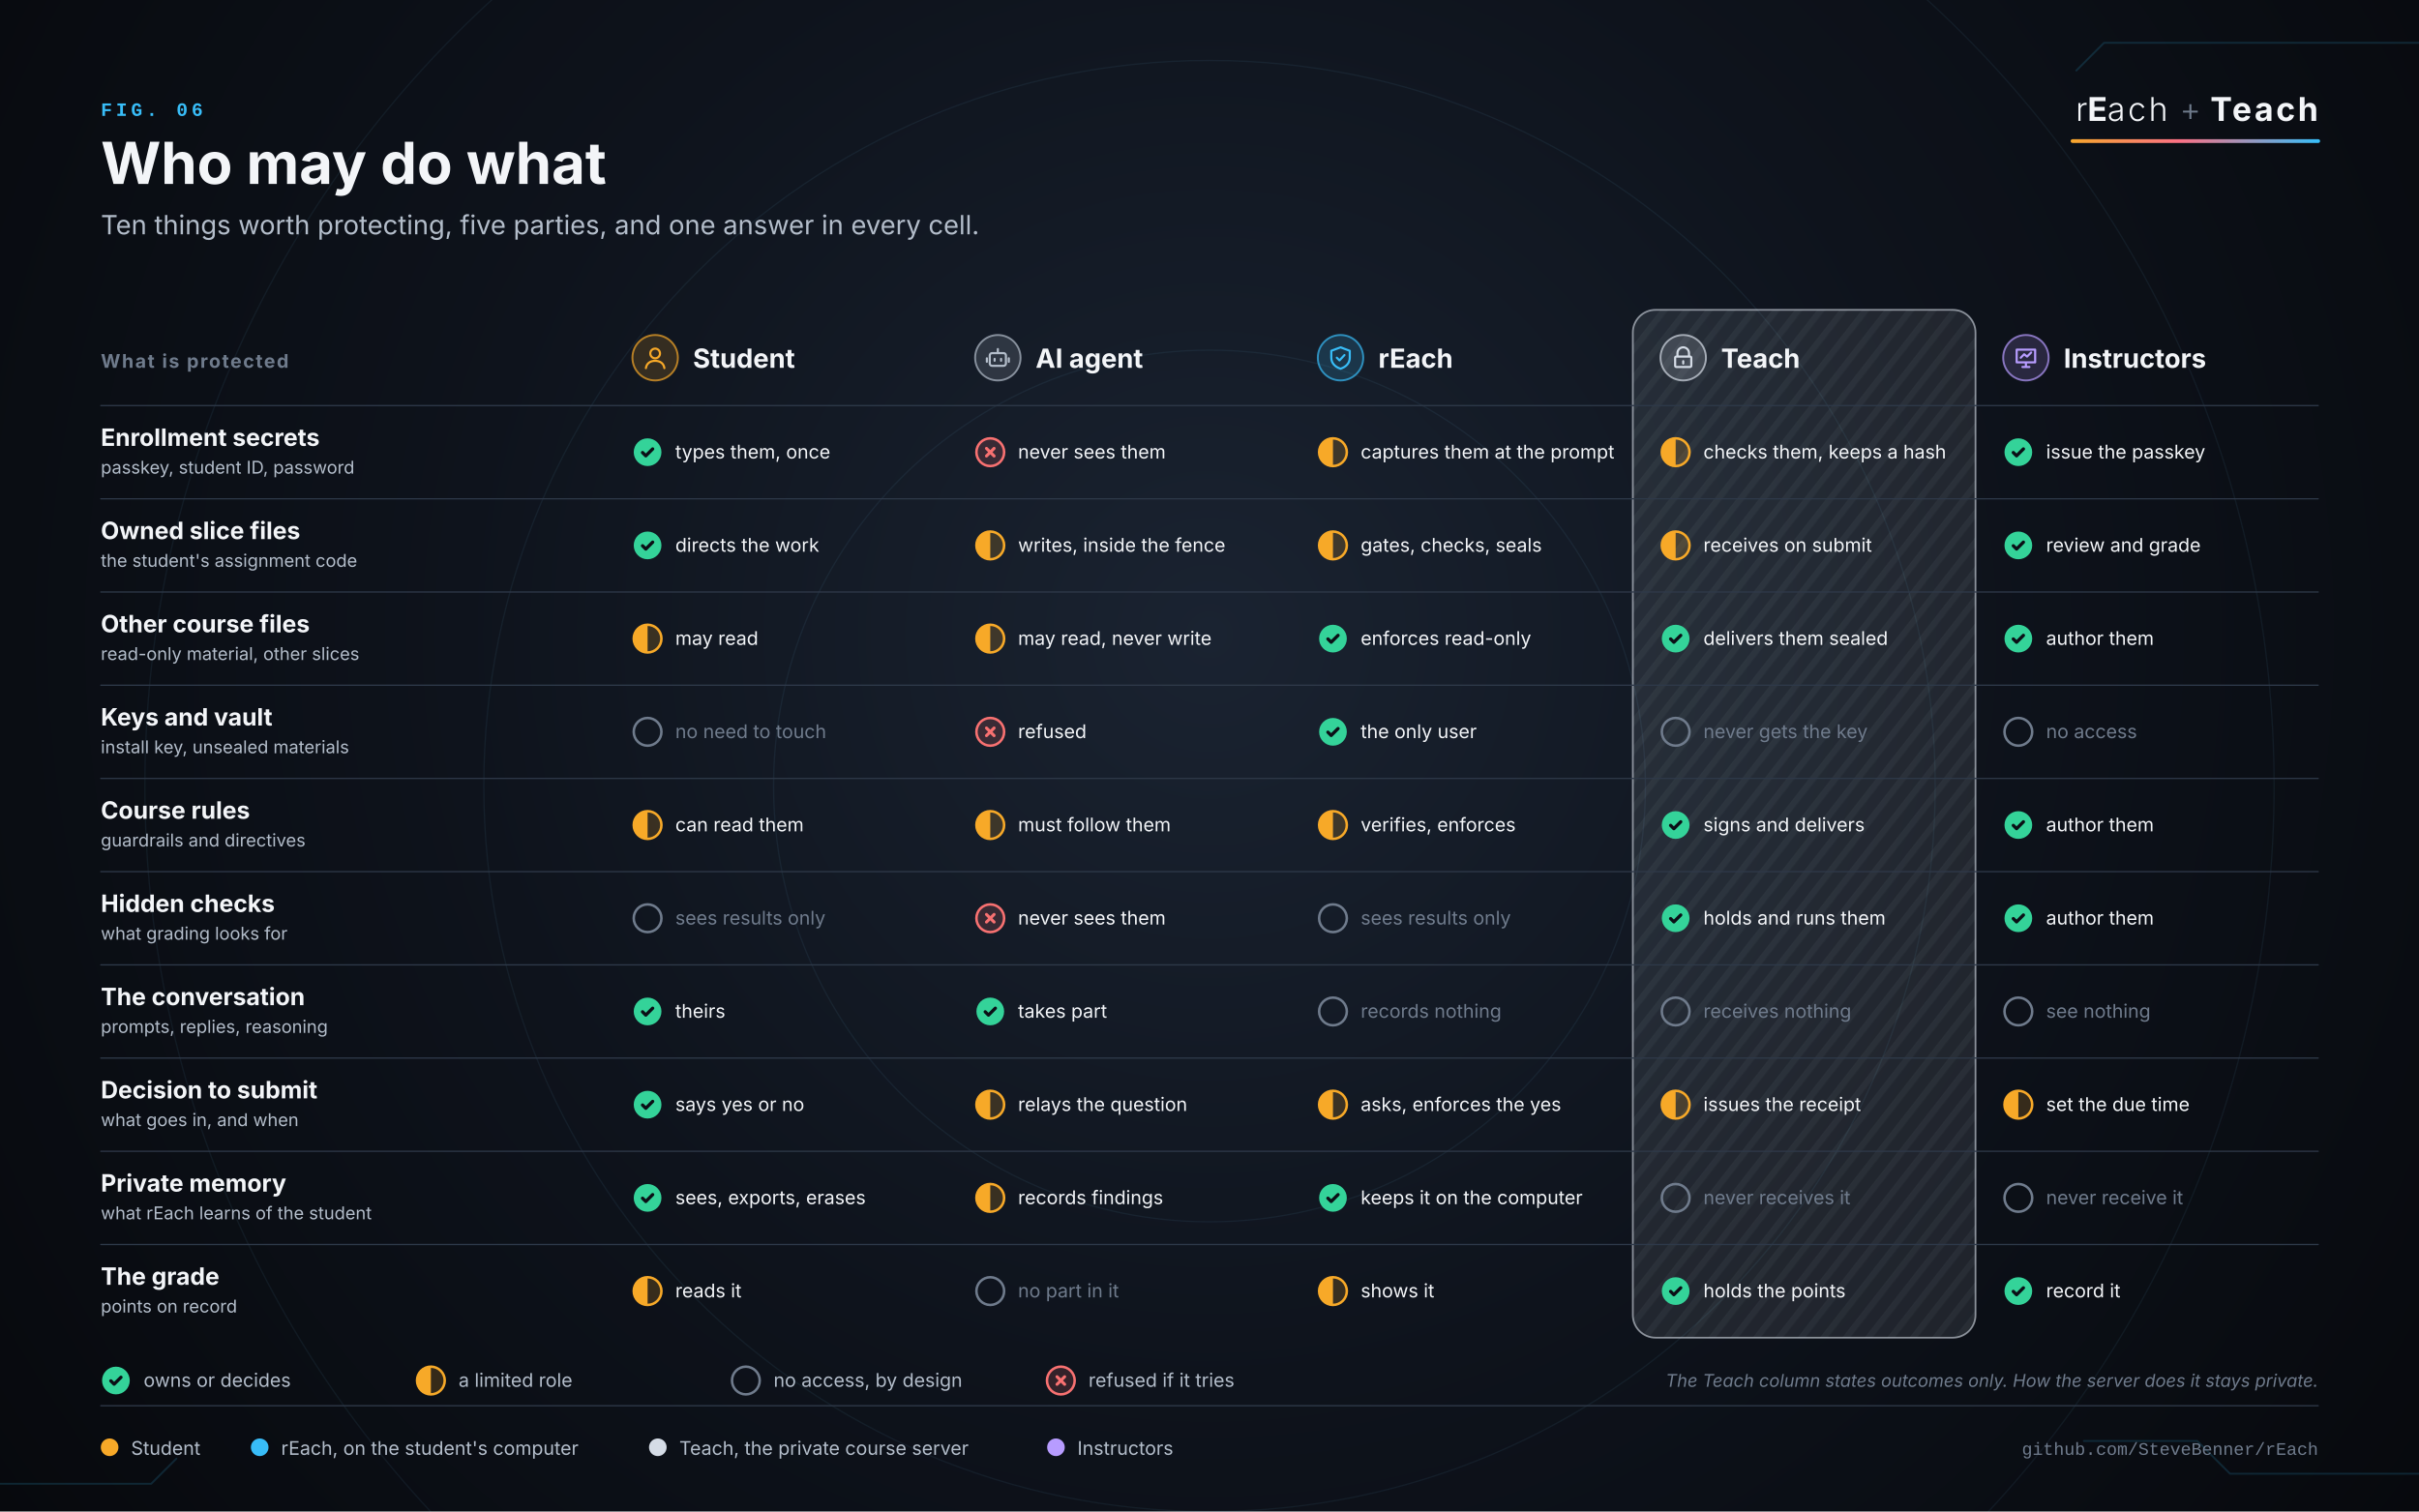
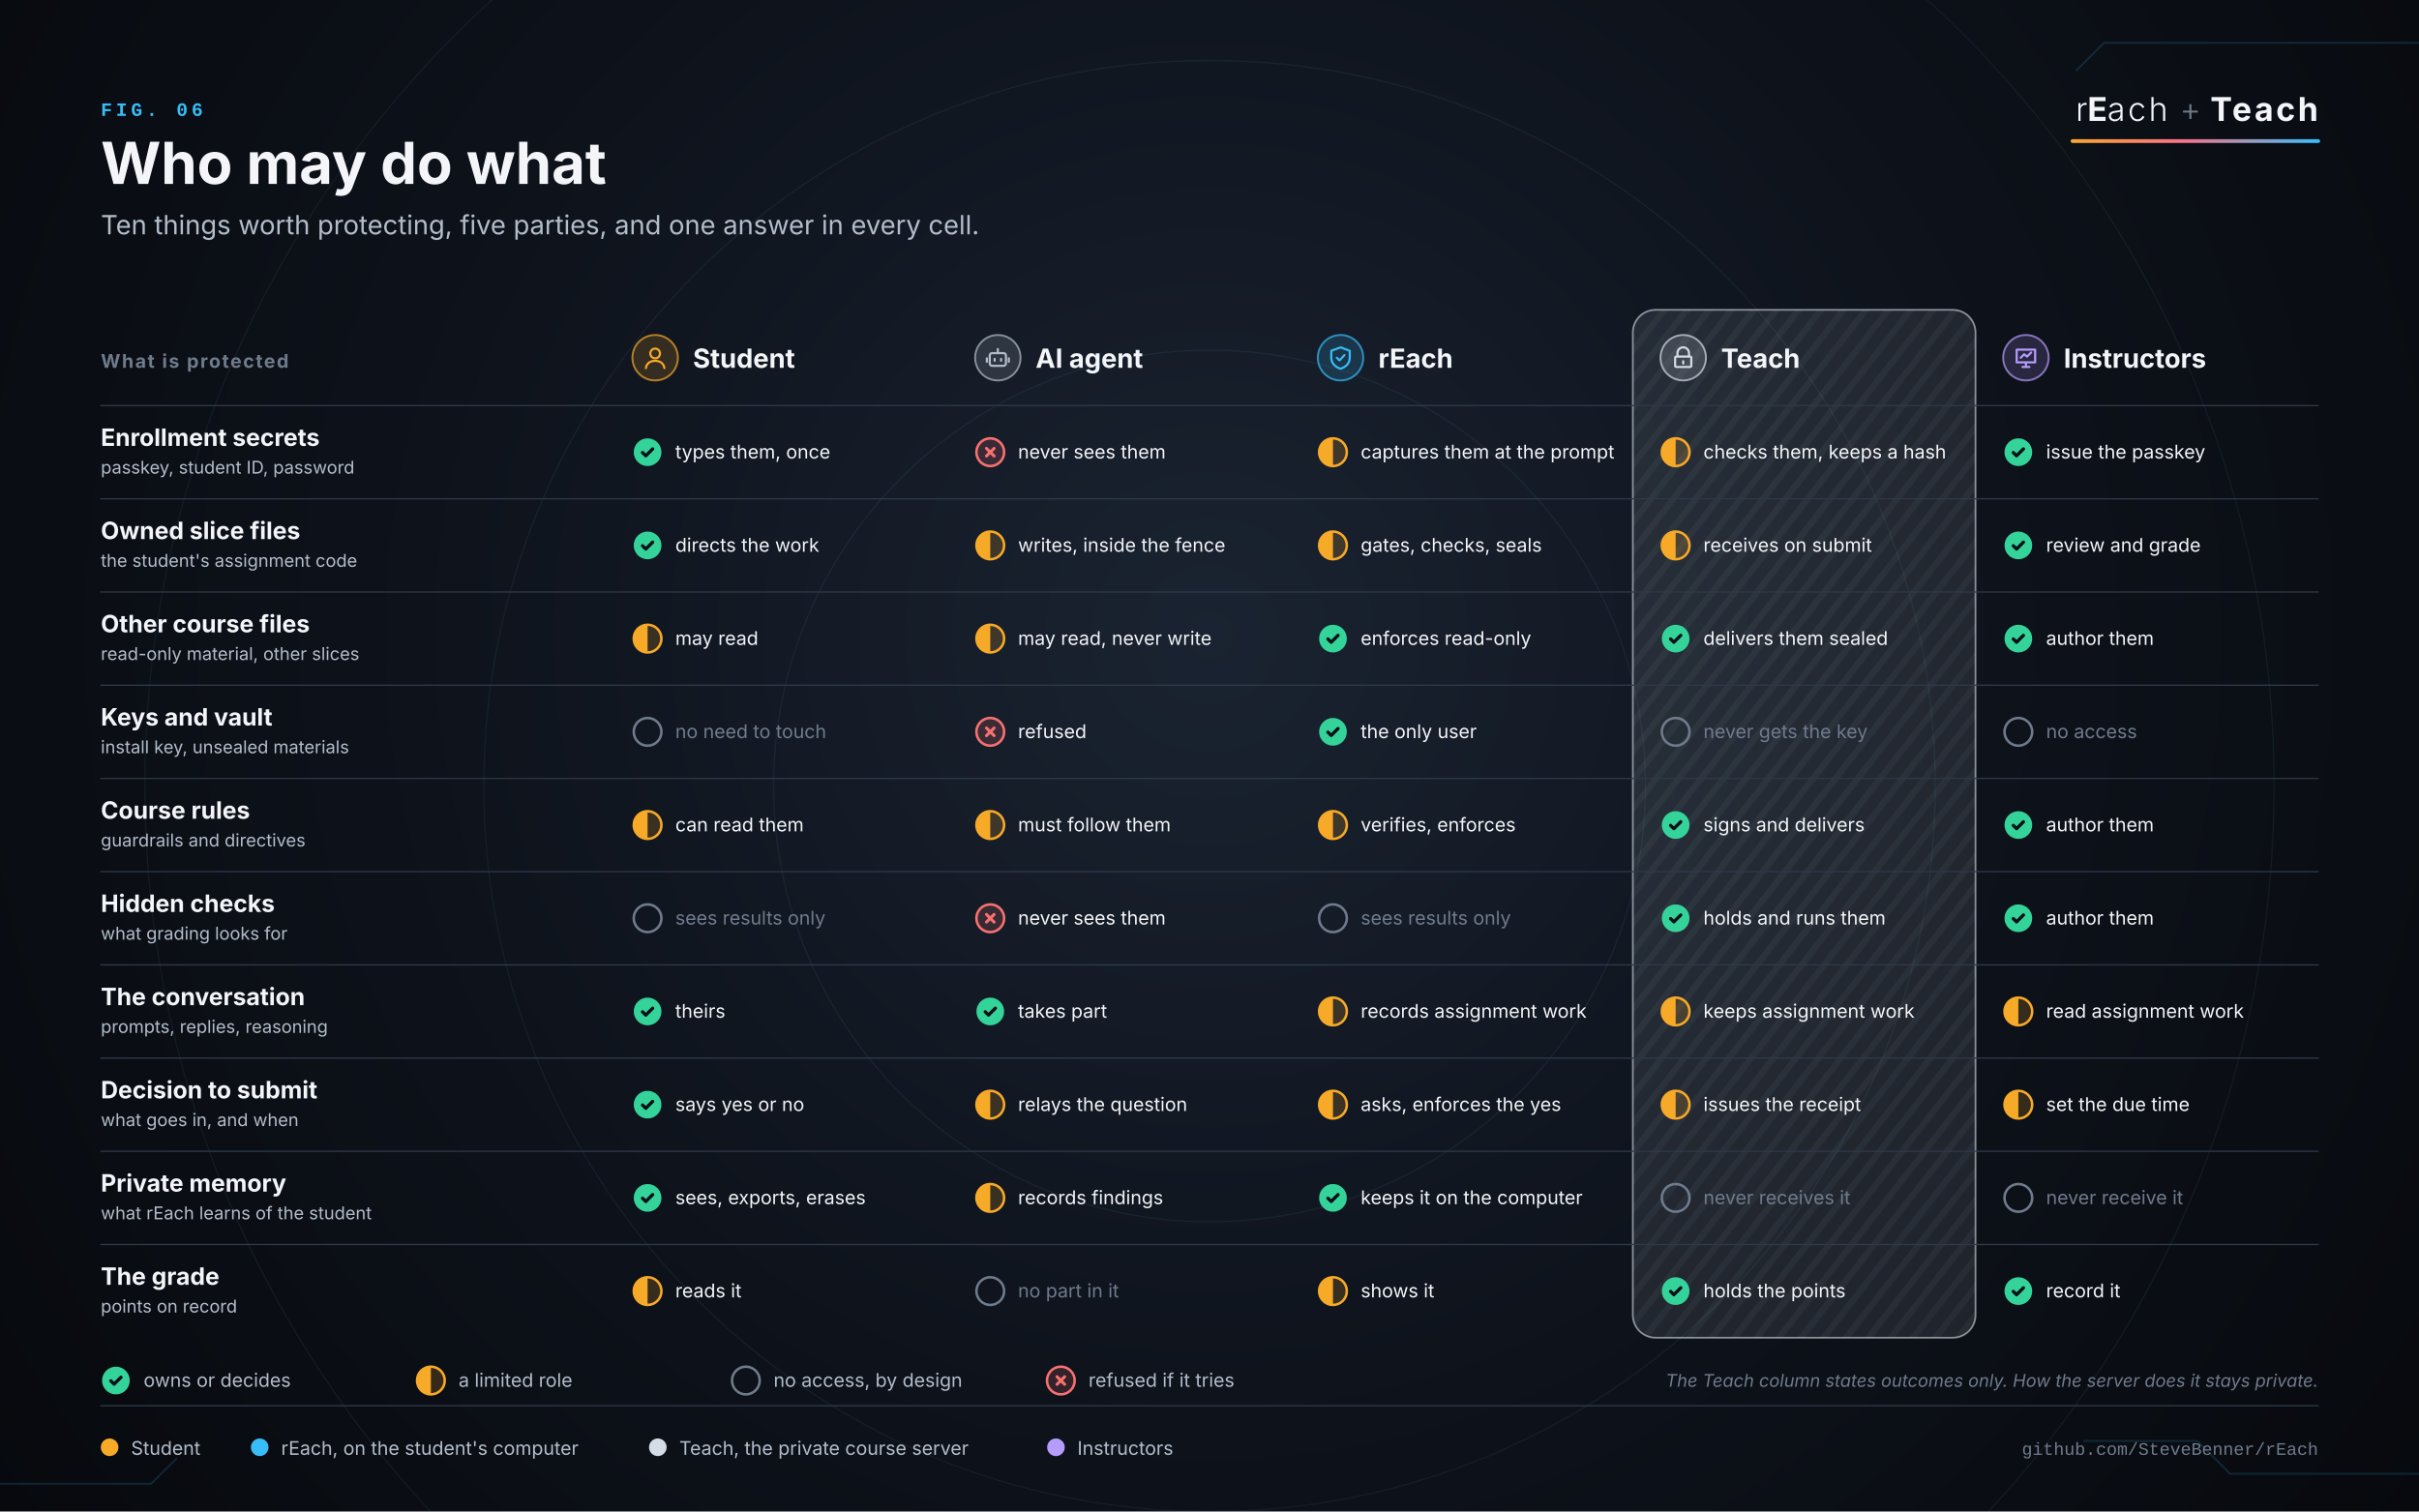
<svg xmlns="http://www.w3.org/2000/svg" viewBox="0 0 1920 1200" width="1920" height="1200" role="img" aria-labelledby="t d">
  <defs>
    <radialGradient id="bg" cx="960" cy="504" r="1190" gradientUnits="userSpaceOnUse">
      <stop offset="0" stop-color="#1a2331" />
      <stop offset=".5" stop-color="#0e131c" />
      <stop offset="1" stop-color="#07090d" />
    </radialGradient>
    <linearGradient id="warmcool" gradientUnits="userSpaceOnUse" x1="1640" y1="0" x2="1840" y2="0">
      <stop offset="0" stop-color="#f7a928" />
      <stop offset=".45" stop-color="#fb7185" />
      <stop offset="1" stop-color="#38bdf8" />
    </linearGradient>
    <filter id="soft" x="-20%" y="-20%" width="140%" height="150%">
      <feGaussianBlur stdDeviation="10" />
    </filter>
    <filter id="frostblur" x="-10%" y="-10%" width="120%" height="120%">
      <feGaussianBlur stdDeviation="16" />
    </filter>
    <pattern id="hatch" width="14" height="14" patternUnits="userSpaceOnUse" patternTransform="rotate(38)">
      <rect width="5" height="14" fill="#d5dce6" fill-opacity="0.05" />
    </pattern>
    <pattern id="dots" width="32" height="32" patternUnits="userSpaceOnUse">
      <circle cx="2" cy="2" r="1.3" fill="#2e3949" fill-opacity="0.07" />
    </pattern>
    <marker id="ar-student" viewBox="0 0 10 10" refX="8.6" refY="5" markerWidth="6.5" markerHeight="6.5" orient="auto-start-reverse">
      <path d="M0 .8L10 5L0 9.2Z" fill="#f7a928" />
    </marker>
    <marker id="ar-reach" viewBox="0 0 10 10" refX="8.6" refY="5" markerWidth="6.5" markerHeight="6.5" orient="auto-start-reverse">
      <path d="M0 .8L10 5L0 9.2Z" fill="#38bdf8" />
    </marker>
    <marker id="ar-teach" viewBox="0 0 10 10" refX="8.6" refY="5" markerWidth="6.5" markerHeight="6.5" orient="auto-start-reverse">
      <path d="M0 .8L10 5L0 9.2Z" fill="#d5dce6" />
    </marker>
    <marker id="ar-instructor" viewBox="0 0 10 10" refX="8.6" refY="5" markerWidth="6.5" markerHeight="6.5" orient="auto-start-reverse">
      <path d="M0 .8L10 5L0 9.2Z" fill="#b79cff" />
    </marker>
    <marker id="ar-ok" viewBox="0 0 10 10" refX="8.6" refY="5" markerWidth="6.5" markerHeight="6.5" orient="auto-start-reverse">
      <path d="M0 .8L10 5L0 9.2Z" fill="#34d399" />
    </marker>
    <marker id="ar-stop" viewBox="0 0 10 10" refX="8.6" refY="5" markerWidth="6.5" markerHeight="6.5" orient="auto-start-reverse">
      <path d="M0 .8L10 5L0 9.2Z" fill="#f87171" />
    </marker>
    <marker id="ar-soft" viewBox="0 0 10 10" refX="8.6" refY="5" markerWidth="6.5" markerHeight="6.5" orient="auto-start-reverse">
      <path d="M0 .8L10 5L0 9.2Z" fill="#b3bdca" />
    </marker>
  </defs>
  <rect x="0" y="0" width="1920" height="1200" rx="0" fill="url(#bg)" />
  <g fill="none" stroke="#7dd3fc" stroke-opacity="0.07" stroke-width="1">
    <circle cx="960" cy="624" r="346" />
    <circle cx="960" cy="624" r="576" />
    <circle cx="960" cy="624" r="845" />
    <circle cx="960" cy="624" r="1152" />
  </g>
  <g fill="none" stroke="#38bdf8" stroke-opacity=".16" stroke-width="1.5" stroke-linecap="round" stroke-linejoin="round">
    <path d="M1920 34H1670l-22 22" />
    <path d="M1920 1170H1770l-26-26h-90" />
    <path d="M0 1178H120l20-20" />
  </g>
  <text x="80" y="92" font-family="ui-monospace,'SF Mono',Menlo,Consolas,'Liberation Mono',monospace" font-size="15" font-weight="700" fill="#38bdf8" text-anchor="start" letter-spacing="3">FIG. 06</text>
  <text x="80" y="146" font-family="Inter,-apple-system,BlinkMacSystemFont,'Segoe UI',Helvetica,Arial,sans-serif" font-size="46" font-weight="650" fill="#f3f5f8" text-anchor="start">Who may do what</text>
  <text x="80" y="186" font-family="Inter,-apple-system,BlinkMacSystemFont,'Segoe UI',Helvetica,Arial,sans-serif" font-size="21" font-weight="400" fill="#b3bdca" text-anchor="start">Ten things worth protecting, five parties, and one answer in every cell.</text>
  <text x="1840" y="96" text-anchor="end" font-family="Inter,-apple-system,BlinkMacSystemFont,'Segoe UI',Helvetica,Arial,sans-serif" font-size="26" font-weight="300" fill="#f3f5f8" letter-spacing="2">r<tspan font-weight="650">E</tspan>ach <tspan fill="#6f7b8c" font-weight="300">+</tspan>
    <tspan font-weight="650">Teach</tspan>
  </text>
  <path d="M1645.0 112H1840" stroke="url(#warmcool)" stroke-width="3" stroke-linecap="round" />
  <rect x="1296" y="246" width="272" height="816" rx="18" fill="#dfe7f1" fill-opacity="0.098" />
  <rect x="1296" y="246" width="272" height="816" rx="18" fill="url(#hatch)" stroke="#d5dce6" stroke-width="1.4" stroke-opacity="0.6" />
  <circle cx="520" cy="284" r="18.04" fill="#f7a928" fill-opacity="0.165" stroke="#f7a928" stroke-width="1.5" stroke-opacity="0.7" />
  <path transform="translate(509.0 273.0) scale(0.9167)" d="M12 12.5a4.2 4.2 0 1 0 0-8.4 4.2 4.2 0 0 0 0 8.4ZM4 21c.6-4.2 3.8-6.3 8-6.3s7.4 2.1 8 6.3" fill="none" stroke="#f7a928" stroke-width="1.85" stroke-linecap="round" stroke-linejoin="round" />
  <text x="550" y="292" font-family="Inter,-apple-system,BlinkMacSystemFont,'Segoe UI',Helvetica,Arial,sans-serif" font-size="21" font-weight="650" fill="#f3f5f8" text-anchor="start">Student</text>
  <circle cx="792" cy="284" r="18.04" fill="#b3bdca" fill-opacity="0.165" stroke="#b3bdca" stroke-width="1.5" stroke-opacity="0.7" />
  <path transform="translate(781.0 273.0) scale(0.9167)" d="M7 8h10a2 2 0 0 1 2 2v7a2 2 0 0 1-2 2H7a2 2 0 0 1-2-2v-7a2 2 0 0 1 2-2ZM12 8V4.5M9.2 13v1.6M14.8 13v1.6M2.5 12.5v3M21.5 12.5v3" fill="none" stroke="#b3bdca" stroke-width="1.85" stroke-linecap="round" stroke-linejoin="round" />
  <text x="822" y="292" font-family="Inter,-apple-system,BlinkMacSystemFont,'Segoe UI',Helvetica,Arial,sans-serif" font-size="21" font-weight="650" fill="#f3f5f8" text-anchor="start">AI agent</text>
  <circle cx="1064" cy="284" r="18.04" fill="#38bdf8" fill-opacity="0.165" stroke="#38bdf8" stroke-width="1.5" stroke-opacity="0.7" />
  <path transform="translate(1053.0 273.0) scale(0.9167)" d="M12 3l8 3v6c0 4.6-3.2 8-8 9.5C7.2 20 4 16.6 4 12V6l8-3ZM8.8 12l2.3 2.3 4.3-4.6" fill="none" stroke="#38bdf8" stroke-width="1.85" stroke-linecap="round" stroke-linejoin="round" />
  <text x="1094" y="292" font-family="Inter,-apple-system,BlinkMacSystemFont,'Segoe UI',Helvetica,Arial,sans-serif" font-size="21" font-weight="650" fill="#f3f5f8" text-anchor="start">rEach</text>
  <circle cx="1336" cy="284" r="18.04" fill="#d5dce6" fill-opacity="0.165" stroke="#d5dce6" stroke-width="1.5" stroke-opacity="0.7" />
  <path transform="translate(1325.0 273.0) scale(0.9167)" d="M7 11V8a5 5 0 0 1 10 0v3M6 11h12a1 1 0 0 1 1 1v7a1 1 0 0 1-1 1H6a1 1 0 0 1-1-1v-7a1 1 0 0 1 1-1ZM12 15v2" fill="none" stroke="#d5dce6" stroke-width="1.85" stroke-linecap="round" stroke-linejoin="round" />
  <text x="1366" y="292" font-family="Inter,-apple-system,BlinkMacSystemFont,'Segoe UI',Helvetica,Arial,sans-serif" font-size="21" font-weight="650" fill="#f3f5f8" text-anchor="start">Teach</text>
  <circle cx="1608" cy="284" r="18.04" fill="#b79cff" fill-opacity="0.165" stroke="#b79cff" stroke-width="1.5" stroke-opacity="0.7" />
  <path transform="translate(1597.0 273.0) scale(0.9167)" d="M4 5h16v11H4zM9 20h6M12 16v4M7.5 12l3-3 2.5 2 3.5-3.5" fill="none" stroke="#b79cff" stroke-width="1.85" stroke-linecap="round" stroke-linejoin="round" />
  <text x="1638" y="292" font-family="Inter,-apple-system,BlinkMacSystemFont,'Segoe UI',Helvetica,Arial,sans-serif" font-size="21" font-weight="650" fill="#f3f5f8" text-anchor="start">Instructors</text>
  <text x="80" y="292" font-family="Inter,-apple-system,BlinkMacSystemFont,'Segoe UI',Helvetica,Arial,sans-serif" font-size="15" font-weight="700" fill="#6f7b8c" text-anchor="start" letter-spacing="1.2">What is protected</text>
  <line x1="80" y1="322" x2="1840" y2="322" stroke="#2e3949" stroke-width="1" stroke-linecap="round" />
  <text x="80" y="354" font-family="Inter,-apple-system,BlinkMacSystemFont,'Segoe UI',Helvetica,Arial,sans-serif" font-size="19" font-weight="650" fill="#f3f5f8" text-anchor="start">Enrollment secrets</text>
  <text x="80" y="376" font-family="Inter,-apple-system,BlinkMacSystemFont,'Segoe UI',Helvetica,Arial,sans-serif" font-size="14" font-weight="400" fill="#b3bdca" text-anchor="start">passkey, student ID, password</text>
  <circle cx="514" cy="359" r="11" fill="#34d399" />
  <path transform="translate(507.13 352.13) scale(0.5729)" d="M5 12.5l4.5 4.5L19 7.5" fill="none" stroke="#0b0f16" stroke-width="4.54" stroke-linecap="round" stroke-linejoin="round" />
  <text x="536" y="364" font-family="Inter,-apple-system,BlinkMacSystemFont,'Segoe UI',Helvetica,Arial,sans-serif" font-size="15" font-weight="400" fill="#f3f5f8" text-anchor="start">types them, once</text>
  <circle cx="786" cy="359" r="11" fill="#f87171" fill-opacity="0.16" stroke="#f87171" stroke-width="2" />
  <path transform="translate(779.95 352.95) scale(0.5042)" d="M6 6l12 12M18 6L6 18" fill="none" stroke="#f87171" stroke-width="4.76" stroke-linecap="round" stroke-linejoin="round" />
  <text x="808" y="364" font-family="Inter,-apple-system,BlinkMacSystemFont,'Segoe UI',Helvetica,Arial,sans-serif" font-size="15" font-weight="400" fill="#f3f5f8" text-anchor="start">never sees them</text>
  <circle cx="1058" cy="359" r="11" fill="#f7a928" fill-opacity="0.18" stroke="#f7a928" stroke-width="2" />
  <path d="M1058 348A11 11 0 0 0 1058 370Z" fill="#f7a928" />
  <text x="1080" y="364" font-family="Inter,-apple-system,BlinkMacSystemFont,'Segoe UI',Helvetica,Arial,sans-serif" font-size="15" font-weight="400" fill="#f3f5f8" text-anchor="start">captures them at the prompt</text>
  <circle cx="1330" cy="359" r="11" fill="#f7a928" fill-opacity="0.18" stroke="#f7a928" stroke-width="2" />
  <path d="M1330 348A11 11 0 0 0 1330 370Z" fill="#f7a928" />
  <text x="1352" y="364" font-family="Inter,-apple-system,BlinkMacSystemFont,'Segoe UI',Helvetica,Arial,sans-serif" font-size="15" font-weight="400" fill="#f3f5f8" text-anchor="start">checks them, keeps a hash</text>
  <circle cx="1602" cy="359" r="11" fill="#34d399" />
  <path transform="translate(1595.13 352.13) scale(0.5729)" d="M5 12.5l4.5 4.5L19 7.5" fill="none" stroke="#0b0f16" stroke-width="4.54" stroke-linecap="round" stroke-linejoin="round" />
  <text x="1624" y="364" font-family="Inter,-apple-system,BlinkMacSystemFont,'Segoe UI',Helvetica,Arial,sans-serif" font-size="15" font-weight="400" fill="#f3f5f8" text-anchor="start">issue the passkey</text>
  <line x1="80" y1="396" x2="1840" y2="396" stroke="#2e3949" stroke-width="1" stroke-linecap="round" />
  <text x="80" y="428" font-family="Inter,-apple-system,BlinkMacSystemFont,'Segoe UI',Helvetica,Arial,sans-serif" font-size="19" font-weight="650" fill="#f3f5f8" text-anchor="start">Owned slice files</text>
  <text x="80" y="450" font-family="Inter,-apple-system,BlinkMacSystemFont,'Segoe UI',Helvetica,Arial,sans-serif" font-size="14" font-weight="400" fill="#b3bdca" text-anchor="start">the student's assignment code</text>
  <circle cx="514" cy="433" r="11" fill="#34d399" />
  <path transform="translate(507.13 426.13) scale(0.5729)" d="M5 12.5l4.5 4.5L19 7.5" fill="none" stroke="#0b0f16" stroke-width="4.54" stroke-linecap="round" stroke-linejoin="round" />
  <text x="536" y="438" font-family="Inter,-apple-system,BlinkMacSystemFont,'Segoe UI',Helvetica,Arial,sans-serif" font-size="15" font-weight="400" fill="#f3f5f8" text-anchor="start">directs the work</text>
  <circle cx="786" cy="433" r="11" fill="#f7a928" fill-opacity="0.18" stroke="#f7a928" stroke-width="2" />
  <path d="M786 422A11 11 0 0 0 786 444Z" fill="#f7a928" />
  <text x="808" y="438" font-family="Inter,-apple-system,BlinkMacSystemFont,'Segoe UI',Helvetica,Arial,sans-serif" font-size="15" font-weight="400" fill="#f3f5f8" text-anchor="start">writes, inside the fence</text>
  <circle cx="1058" cy="433" r="11" fill="#f7a928" fill-opacity="0.18" stroke="#f7a928" stroke-width="2" />
  <path d="M1058 422A11 11 0 0 0 1058 444Z" fill="#f7a928" />
  <text x="1080" y="438" font-family="Inter,-apple-system,BlinkMacSystemFont,'Segoe UI',Helvetica,Arial,sans-serif" font-size="15" font-weight="400" fill="#f3f5f8" text-anchor="start">gates, checks, seals</text>
  <circle cx="1330" cy="433" r="11" fill="#f7a928" fill-opacity="0.18" stroke="#f7a928" stroke-width="2" />
  <path d="M1330 422A11 11 0 0 0 1330 444Z" fill="#f7a928" />
  <text x="1352" y="438" font-family="Inter,-apple-system,BlinkMacSystemFont,'Segoe UI',Helvetica,Arial,sans-serif" font-size="15" font-weight="400" fill="#f3f5f8" text-anchor="start">receives on submit</text>
  <circle cx="1602" cy="433" r="11" fill="#34d399" />
  <path transform="translate(1595.13 426.13) scale(0.5729)" d="M5 12.5l4.5 4.5L19 7.5" fill="none" stroke="#0b0f16" stroke-width="4.54" stroke-linecap="round" stroke-linejoin="round" />
  <text x="1624" y="438" font-family="Inter,-apple-system,BlinkMacSystemFont,'Segoe UI',Helvetica,Arial,sans-serif" font-size="15" font-weight="400" fill="#f3f5f8" text-anchor="start">review and grade</text>
  <line x1="80" y1="470" x2="1840" y2="470" stroke="#2e3949" stroke-width="1" stroke-linecap="round" />
  <text x="80" y="502" font-family="Inter,-apple-system,BlinkMacSystemFont,'Segoe UI',Helvetica,Arial,sans-serif" font-size="19" font-weight="650" fill="#f3f5f8" text-anchor="start">Other course files</text>
  <text x="80" y="524" font-family="Inter,-apple-system,BlinkMacSystemFont,'Segoe UI',Helvetica,Arial,sans-serif" font-size="14" font-weight="400" fill="#b3bdca" text-anchor="start">read-only material, other slices</text>
  <circle cx="514" cy="507" r="11" fill="#f7a928" fill-opacity="0.18" stroke="#f7a928" stroke-width="2" />
  <path d="M514 496A11 11 0 0 0 514 518Z" fill="#f7a928" />
  <text x="536" y="512" font-family="Inter,-apple-system,BlinkMacSystemFont,'Segoe UI',Helvetica,Arial,sans-serif" font-size="15" font-weight="400" fill="#f3f5f8" text-anchor="start">may read</text>
  <circle cx="786" cy="507" r="11" fill="#f7a928" fill-opacity="0.18" stroke="#f7a928" stroke-width="2" />
  <path d="M786 496A11 11 0 0 0 786 518Z" fill="#f7a928" />
  <text x="808" y="512" font-family="Inter,-apple-system,BlinkMacSystemFont,'Segoe UI',Helvetica,Arial,sans-serif" font-size="15" font-weight="400" fill="#f3f5f8" text-anchor="start">may read, never write</text>
  <circle cx="1058" cy="507" r="11" fill="#34d399" />
  <path transform="translate(1051.13 500.13) scale(0.5729)" d="M5 12.5l4.5 4.5L19 7.5" fill="none" stroke="#0b0f16" stroke-width="4.54" stroke-linecap="round" stroke-linejoin="round" />
  <text x="1080" y="512" font-family="Inter,-apple-system,BlinkMacSystemFont,'Segoe UI',Helvetica,Arial,sans-serif" font-size="15" font-weight="400" fill="#f3f5f8" text-anchor="start">enforces read-only</text>
  <circle cx="1330" cy="507" r="11" fill="#34d399" />
  <path transform="translate(1323.13 500.13) scale(0.5729)" d="M5 12.5l4.5 4.5L19 7.5" fill="none" stroke="#0b0f16" stroke-width="4.54" stroke-linecap="round" stroke-linejoin="round" />
  <text x="1352" y="512" font-family="Inter,-apple-system,BlinkMacSystemFont,'Segoe UI',Helvetica,Arial,sans-serif" font-size="15" font-weight="400" fill="#f3f5f8" text-anchor="start">delivers them sealed</text>
  <circle cx="1602" cy="507" r="11" fill="#34d399" />
  <path transform="translate(1595.13 500.13) scale(0.5729)" d="M5 12.5l4.5 4.5L19 7.5" fill="none" stroke="#0b0f16" stroke-width="4.54" stroke-linecap="round" stroke-linejoin="round" />
  <text x="1624" y="512" font-family="Inter,-apple-system,BlinkMacSystemFont,'Segoe UI',Helvetica,Arial,sans-serif" font-size="15" font-weight="400" fill="#f3f5f8" text-anchor="start">author them</text>
  <line x1="80" y1="544" x2="1840" y2="544" stroke="#2e3949" stroke-width="1" stroke-linecap="round" />
  <text x="80" y="576" font-family="Inter,-apple-system,BlinkMacSystemFont,'Segoe UI',Helvetica,Arial,sans-serif" font-size="19" font-weight="650" fill="#f3f5f8" text-anchor="start">Keys and vault</text>
  <text x="80" y="598" font-family="Inter,-apple-system,BlinkMacSystemFont,'Segoe UI',Helvetica,Arial,sans-serif" font-size="14" font-weight="400" fill="#b3bdca" text-anchor="start">install key, unsealed materials</text>
  <circle cx="514" cy="581" r="11" fill="none" stroke="#6f7b8c" stroke-width="2" />
  <text x="536" y="586" font-family="Inter,-apple-system,BlinkMacSystemFont,'Segoe UI',Helvetica,Arial,sans-serif" font-size="15" font-weight="400" fill="#6f7b8c" text-anchor="start">no need to touch</text>
  <circle cx="786" cy="581" r="11" fill="#f87171" fill-opacity="0.16" stroke="#f87171" stroke-width="2" />
  <path transform="translate(779.95 574.95) scale(0.5042)" d="M6 6l12 12M18 6L6 18" fill="none" stroke="#f87171" stroke-width="4.76" stroke-linecap="round" stroke-linejoin="round" />
  <text x="808" y="586" font-family="Inter,-apple-system,BlinkMacSystemFont,'Segoe UI',Helvetica,Arial,sans-serif" font-size="15" font-weight="400" fill="#f3f5f8" text-anchor="start">refused</text>
  <circle cx="1058" cy="581" r="11" fill="#34d399" />
  <path transform="translate(1051.13 574.13) scale(0.5729)" d="M5 12.5l4.5 4.5L19 7.5" fill="none" stroke="#0b0f16" stroke-width="4.54" stroke-linecap="round" stroke-linejoin="round" />
  <text x="1080" y="586" font-family="Inter,-apple-system,BlinkMacSystemFont,'Segoe UI',Helvetica,Arial,sans-serif" font-size="15" font-weight="400" fill="#f3f5f8" text-anchor="start">the only user</text>
  <circle cx="1330" cy="581" r="11" fill="none" stroke="#6f7b8c" stroke-width="2" />
  <text x="1352" y="586" font-family="Inter,-apple-system,BlinkMacSystemFont,'Segoe UI',Helvetica,Arial,sans-serif" font-size="15" font-weight="400" fill="#6f7b8c" text-anchor="start">never gets the key</text>
  <circle cx="1602" cy="581" r="11" fill="none" stroke="#6f7b8c" stroke-width="2" />
  <text x="1624" y="586" font-family="Inter,-apple-system,BlinkMacSystemFont,'Segoe UI',Helvetica,Arial,sans-serif" font-size="15" font-weight="400" fill="#6f7b8c" text-anchor="start">no access</text>
  <line x1="80" y1="618" x2="1840" y2="618" stroke="#2e3949" stroke-width="1" stroke-linecap="round" />
  <text x="80" y="650" font-family="Inter,-apple-system,BlinkMacSystemFont,'Segoe UI',Helvetica,Arial,sans-serif" font-size="19" font-weight="650" fill="#f3f5f8" text-anchor="start">Course rules</text>
  <text x="80" y="672" font-family="Inter,-apple-system,BlinkMacSystemFont,'Segoe UI',Helvetica,Arial,sans-serif" font-size="14" font-weight="400" fill="#b3bdca" text-anchor="start">guardrails and directives</text>
  <circle cx="514" cy="655" r="11" fill="#f7a928" fill-opacity="0.18" stroke="#f7a928" stroke-width="2" />
  <path d="M514 644A11 11 0 0 0 514 666Z" fill="#f7a928" />
  <text x="536" y="660" font-family="Inter,-apple-system,BlinkMacSystemFont,'Segoe UI',Helvetica,Arial,sans-serif" font-size="15" font-weight="400" fill="#f3f5f8" text-anchor="start">can read them</text>
  <circle cx="786" cy="655" r="11" fill="#f7a928" fill-opacity="0.18" stroke="#f7a928" stroke-width="2" />
  <path d="M786 644A11 11 0 0 0 786 666Z" fill="#f7a928" />
  <text x="808" y="660" font-family="Inter,-apple-system,BlinkMacSystemFont,'Segoe UI',Helvetica,Arial,sans-serif" font-size="15" font-weight="400" fill="#f3f5f8" text-anchor="start">must follow them</text>
  <circle cx="1058" cy="655" r="11" fill="#f7a928" fill-opacity="0.18" stroke="#f7a928" stroke-width="2" />
  <path d="M1058 644A11 11 0 0 0 1058 666Z" fill="#f7a928" />
  <text x="1080" y="660" font-family="Inter,-apple-system,BlinkMacSystemFont,'Segoe UI',Helvetica,Arial,sans-serif" font-size="15" font-weight="400" fill="#f3f5f8" text-anchor="start">verifies, enforces</text>
  <circle cx="1330" cy="655" r="11" fill="#34d399" />
  <path transform="translate(1323.13 648.13) scale(0.5729)" d="M5 12.5l4.5 4.5L19 7.5" fill="none" stroke="#0b0f16" stroke-width="4.54" stroke-linecap="round" stroke-linejoin="round" />
  <text x="1352" y="660" font-family="Inter,-apple-system,BlinkMacSystemFont,'Segoe UI',Helvetica,Arial,sans-serif" font-size="15" font-weight="400" fill="#f3f5f8" text-anchor="start">signs and delivers</text>
  <circle cx="1602" cy="655" r="11" fill="#34d399" />
  <path transform="translate(1595.13 648.13) scale(0.5729)" d="M5 12.5l4.5 4.5L19 7.5" fill="none" stroke="#0b0f16" stroke-width="4.54" stroke-linecap="round" stroke-linejoin="round" />
  <text x="1624" y="660" font-family="Inter,-apple-system,BlinkMacSystemFont,'Segoe UI',Helvetica,Arial,sans-serif" font-size="15" font-weight="400" fill="#f3f5f8" text-anchor="start">author them</text>
  <line x1="80" y1="692" x2="1840" y2="692" stroke="#2e3949" stroke-width="1" stroke-linecap="round" />
  <text x="80" y="724" font-family="Inter,-apple-system,BlinkMacSystemFont,'Segoe UI',Helvetica,Arial,sans-serif" font-size="19" font-weight="650" fill="#f3f5f8" text-anchor="start">Hidden checks</text>
  <text x="80" y="746" font-family="Inter,-apple-system,BlinkMacSystemFont,'Segoe UI',Helvetica,Arial,sans-serif" font-size="14" font-weight="400" fill="#b3bdca" text-anchor="start">what grading looks for</text>
  <circle cx="514" cy="729" r="11" fill="none" stroke="#6f7b8c" stroke-width="2" />
  <text x="536" y="734" font-family="Inter,-apple-system,BlinkMacSystemFont,'Segoe UI',Helvetica,Arial,sans-serif" font-size="15" font-weight="400" fill="#6f7b8c" text-anchor="start">sees results only</text>
  <circle cx="786" cy="729" r="11" fill="#f87171" fill-opacity="0.16" stroke="#f87171" stroke-width="2" />
  <path transform="translate(779.95 722.95) scale(0.5042)" d="M6 6l12 12M18 6L6 18" fill="none" stroke="#f87171" stroke-width="4.76" stroke-linecap="round" stroke-linejoin="round" />
  <text x="808" y="734" font-family="Inter,-apple-system,BlinkMacSystemFont,'Segoe UI',Helvetica,Arial,sans-serif" font-size="15" font-weight="400" fill="#f3f5f8" text-anchor="start">never sees them</text>
  <circle cx="1058" cy="729" r="11" fill="none" stroke="#6f7b8c" stroke-width="2" />
  <text x="1080" y="734" font-family="Inter,-apple-system,BlinkMacSystemFont,'Segoe UI',Helvetica,Arial,sans-serif" font-size="15" font-weight="400" fill="#6f7b8c" text-anchor="start">sees results only</text>
  <circle cx="1330" cy="729" r="11" fill="#34d399" />
  <path transform="translate(1323.13 722.13) scale(0.5729)" d="M5 12.5l4.5 4.5L19 7.5" fill="none" stroke="#0b0f16" stroke-width="4.54" stroke-linecap="round" stroke-linejoin="round" />
  <text x="1352" y="734" font-family="Inter,-apple-system,BlinkMacSystemFont,'Segoe UI',Helvetica,Arial,sans-serif" font-size="15" font-weight="400" fill="#f3f5f8" text-anchor="start">holds and runs them</text>
  <circle cx="1602" cy="729" r="11" fill="#34d399" />
  <path transform="translate(1595.13 722.13) scale(0.5729)" d="M5 12.5l4.5 4.5L19 7.5" fill="none" stroke="#0b0f16" stroke-width="4.54" stroke-linecap="round" stroke-linejoin="round" />
  <text x="1624" y="734" font-family="Inter,-apple-system,BlinkMacSystemFont,'Segoe UI',Helvetica,Arial,sans-serif" font-size="15" font-weight="400" fill="#f3f5f8" text-anchor="start">author them</text>
  <line x1="80" y1="766" x2="1840" y2="766" stroke="#2e3949" stroke-width="1" stroke-linecap="round" />
  <text x="80" y="798" font-family="Inter,-apple-system,BlinkMacSystemFont,'Segoe UI',Helvetica,Arial,sans-serif" font-size="19" font-weight="650" fill="#f3f5f8" text-anchor="start">The conversation</text>
  <text x="80" y="820" font-family="Inter,-apple-system,BlinkMacSystemFont,'Segoe UI',Helvetica,Arial,sans-serif" font-size="14" font-weight="400" fill="#b3bdca" text-anchor="start">prompts, replies, reasoning</text>
  <circle cx="514" cy="803" r="11" fill="#34d399" />
  <path transform="translate(507.13 796.13) scale(0.5729)" d="M5 12.5l4.5 4.5L19 7.5" fill="none" stroke="#0b0f16" stroke-width="4.54" stroke-linecap="round" stroke-linejoin="round" />
  <text x="536" y="808" font-family="Inter,-apple-system,BlinkMacSystemFont,'Segoe UI',Helvetica,Arial,sans-serif" font-size="15" font-weight="400" fill="#f3f5f8" text-anchor="start">theirs</text>
  <circle cx="786" cy="803" r="11" fill="#34d399" />
  <path transform="translate(779.13 796.13) scale(0.5729)" d="M5 12.5l4.5 4.5L19 7.5" fill="none" stroke="#0b0f16" stroke-width="4.54" stroke-linecap="round" stroke-linejoin="round" />
  <text x="808" y="808" font-family="Inter,-apple-system,BlinkMacSystemFont,'Segoe UI',Helvetica,Arial,sans-serif" font-size="15" font-weight="400" fill="#f3f5f8" text-anchor="start">takes part</text>
-   <circle cx="1058" cy="803" r="11" fill="none" stroke="#6f7b8c" stroke-width="2" />
-   <text x="1080" y="808" font-family="Inter,-apple-system,BlinkMacSystemFont,'Segoe UI',Helvetica,Arial,sans-serif" font-size="15" font-weight="400" fill="#6f7b8c" text-anchor="start">records nothing</text>
-   <circle cx="1330" cy="803" r="11" fill="none" stroke="#6f7b8c" stroke-width="2" />
-   <text x="1352" y="808" font-family="Inter,-apple-system,BlinkMacSystemFont,'Segoe UI',Helvetica,Arial,sans-serif" font-size="15" font-weight="400" fill="#6f7b8c" text-anchor="start">receives nothing</text>
-   <circle cx="1602" cy="803" r="11" fill="none" stroke="#6f7b8c" stroke-width="2" />
-   <text x="1624" y="808" font-family="Inter,-apple-system,BlinkMacSystemFont,'Segoe UI',Helvetica,Arial,sans-serif" font-size="15" font-weight="400" fill="#6f7b8c" text-anchor="start">see nothing</text>
+   <circle cx="1058" cy="803" r="11" fill="#f7a928" fill-opacity="0.18" stroke="#f7a928" stroke-width="2" />
+   <path d="M1058 792A11 11 0 0 0 1058 814Z" fill="#f7a928" />
+   <text x="1080" y="808" font-family="Inter,-apple-system,BlinkMacSystemFont,'Segoe UI',Helvetica,Arial,sans-serif" font-size="15" font-weight="400" fill="#f3f5f8" text-anchor="start">records assignment work</text>
+   <circle cx="1330" cy="803" r="11" fill="#f7a928" fill-opacity="0.18" stroke="#f7a928" stroke-width="2" />
+   <path d="M1330 792A11 11 0 0 0 1330 814Z" fill="#f7a928" />
+   <text x="1352" y="808" font-family="Inter,-apple-system,BlinkMacSystemFont,'Segoe UI',Helvetica,Arial,sans-serif" font-size="15" font-weight="400" fill="#f3f5f8" text-anchor="start">keeps assignment work</text>
+   <circle cx="1602" cy="803" r="11" fill="#f7a928" fill-opacity="0.18" stroke="#f7a928" stroke-width="2" />
+   <path d="M1602 792A11 11 0 0 0 1602 814Z" fill="#f7a928" />
+   <text x="1624" y="808" font-family="Inter,-apple-system,BlinkMacSystemFont,'Segoe UI',Helvetica,Arial,sans-serif" font-size="15" font-weight="400" fill="#f3f5f8" text-anchor="start">read assignment work</text>
  <line x1="80" y1="840" x2="1840" y2="840" stroke="#2e3949" stroke-width="1" stroke-linecap="round" />
  <text x="80" y="872" font-family="Inter,-apple-system,BlinkMacSystemFont,'Segoe UI',Helvetica,Arial,sans-serif" font-size="19" font-weight="650" fill="#f3f5f8" text-anchor="start">Decision to submit</text>
  <text x="80" y="894" font-family="Inter,-apple-system,BlinkMacSystemFont,'Segoe UI',Helvetica,Arial,sans-serif" font-size="14" font-weight="400" fill="#b3bdca" text-anchor="start">what goes in, and when</text>
  <circle cx="514" cy="877" r="11" fill="#34d399" />
  <path transform="translate(507.13 870.13) scale(0.5729)" d="M5 12.5l4.5 4.5L19 7.5" fill="none" stroke="#0b0f16" stroke-width="4.54" stroke-linecap="round" stroke-linejoin="round" />
  <text x="536" y="882" font-family="Inter,-apple-system,BlinkMacSystemFont,'Segoe UI',Helvetica,Arial,sans-serif" font-size="15" font-weight="400" fill="#f3f5f8" text-anchor="start">says yes or no</text>
  <circle cx="786" cy="877" r="11" fill="#f7a928" fill-opacity="0.18" stroke="#f7a928" stroke-width="2" />
  <path d="M786 866A11 11 0 0 0 786 888Z" fill="#f7a928" />
  <text x="808" y="882" font-family="Inter,-apple-system,BlinkMacSystemFont,'Segoe UI',Helvetica,Arial,sans-serif" font-size="15" font-weight="400" fill="#f3f5f8" text-anchor="start">relays the question</text>
  <circle cx="1058" cy="877" r="11" fill="#f7a928" fill-opacity="0.18" stroke="#f7a928" stroke-width="2" />
  <path d="M1058 866A11 11 0 0 0 1058 888Z" fill="#f7a928" />
  <text x="1080" y="882" font-family="Inter,-apple-system,BlinkMacSystemFont,'Segoe UI',Helvetica,Arial,sans-serif" font-size="15" font-weight="400" fill="#f3f5f8" text-anchor="start">asks, enforces the yes</text>
  <circle cx="1330" cy="877" r="11" fill="#f7a928" fill-opacity="0.18" stroke="#f7a928" stroke-width="2" />
  <path d="M1330 866A11 11 0 0 0 1330 888Z" fill="#f7a928" />
  <text x="1352" y="882" font-family="Inter,-apple-system,BlinkMacSystemFont,'Segoe UI',Helvetica,Arial,sans-serif" font-size="15" font-weight="400" fill="#f3f5f8" text-anchor="start">issues the receipt</text>
  <circle cx="1602" cy="877" r="11" fill="#f7a928" fill-opacity="0.18" stroke="#f7a928" stroke-width="2" />
  <path d="M1602 866A11 11 0 0 0 1602 888Z" fill="#f7a928" />
  <text x="1624" y="882" font-family="Inter,-apple-system,BlinkMacSystemFont,'Segoe UI',Helvetica,Arial,sans-serif" font-size="15" font-weight="400" fill="#f3f5f8" text-anchor="start">set the due time</text>
  <line x1="80" y1="914" x2="1840" y2="914" stroke="#2e3949" stroke-width="1" stroke-linecap="round" />
  <text x="80" y="946" font-family="Inter,-apple-system,BlinkMacSystemFont,'Segoe UI',Helvetica,Arial,sans-serif" font-size="19" font-weight="650" fill="#f3f5f8" text-anchor="start">Private memory</text>
  <text x="80" y="968" font-family="Inter,-apple-system,BlinkMacSystemFont,'Segoe UI',Helvetica,Arial,sans-serif" font-size="14" font-weight="400" fill="#b3bdca" text-anchor="start">what rEach learns of the student</text>
  <circle cx="514" cy="951" r="11" fill="#34d399" />
  <path transform="translate(507.13 944.13) scale(0.5729)" d="M5 12.5l4.5 4.5L19 7.5" fill="none" stroke="#0b0f16" stroke-width="4.54" stroke-linecap="round" stroke-linejoin="round" />
  <text x="536" y="956" font-family="Inter,-apple-system,BlinkMacSystemFont,'Segoe UI',Helvetica,Arial,sans-serif" font-size="15" font-weight="400" fill="#f3f5f8" text-anchor="start">sees, exports, erases</text>
  <circle cx="786" cy="951" r="11" fill="#f7a928" fill-opacity="0.18" stroke="#f7a928" stroke-width="2" />
  <path d="M786 940A11 11 0 0 0 786 962Z" fill="#f7a928" />
  <text x="808" y="956" font-family="Inter,-apple-system,BlinkMacSystemFont,'Segoe UI',Helvetica,Arial,sans-serif" font-size="15" font-weight="400" fill="#f3f5f8" text-anchor="start">records findings</text>
  <circle cx="1058" cy="951" r="11" fill="#34d399" />
  <path transform="translate(1051.13 944.13) scale(0.5729)" d="M5 12.5l4.5 4.5L19 7.5" fill="none" stroke="#0b0f16" stroke-width="4.54" stroke-linecap="round" stroke-linejoin="round" />
  <text x="1080" y="956" font-family="Inter,-apple-system,BlinkMacSystemFont,'Segoe UI',Helvetica,Arial,sans-serif" font-size="15" font-weight="400" fill="#f3f5f8" text-anchor="start">keeps it on the computer</text>
  <circle cx="1330" cy="951" r="11" fill="none" stroke="#6f7b8c" stroke-width="2" />
  <text x="1352" y="956" font-family="Inter,-apple-system,BlinkMacSystemFont,'Segoe UI',Helvetica,Arial,sans-serif" font-size="15" font-weight="400" fill="#6f7b8c" text-anchor="start">never receives it</text>
  <circle cx="1602" cy="951" r="11" fill="none" stroke="#6f7b8c" stroke-width="2" />
  <text x="1624" y="956" font-family="Inter,-apple-system,BlinkMacSystemFont,'Segoe UI',Helvetica,Arial,sans-serif" font-size="15" font-weight="400" fill="#6f7b8c" text-anchor="start">never receive it</text>
  <line x1="80" y1="988" x2="1840" y2="988" stroke="#2e3949" stroke-width="1" stroke-linecap="round" />
  <text x="80" y="1020" font-family="Inter,-apple-system,BlinkMacSystemFont,'Segoe UI',Helvetica,Arial,sans-serif" font-size="19" font-weight="650" fill="#f3f5f8" text-anchor="start">The grade</text>
  <text x="80" y="1042" font-family="Inter,-apple-system,BlinkMacSystemFont,'Segoe UI',Helvetica,Arial,sans-serif" font-size="14" font-weight="400" fill="#b3bdca" text-anchor="start">points on record</text>
  <circle cx="514" cy="1025" r="11" fill="#f7a928" fill-opacity="0.18" stroke="#f7a928" stroke-width="2" />
  <path d="M514 1014A11 11 0 0 0 514 1036Z" fill="#f7a928" />
  <text x="536" y="1030" font-family="Inter,-apple-system,BlinkMacSystemFont,'Segoe UI',Helvetica,Arial,sans-serif" font-size="15" font-weight="400" fill="#f3f5f8" text-anchor="start">reads it</text>
  <circle cx="786" cy="1025" r="11" fill="none" stroke="#6f7b8c" stroke-width="2" />
  <text x="808" y="1030" font-family="Inter,-apple-system,BlinkMacSystemFont,'Segoe UI',Helvetica,Arial,sans-serif" font-size="15" font-weight="400" fill="#6f7b8c" text-anchor="start">no part in it</text>
  <circle cx="1058" cy="1025" r="11" fill="#f7a928" fill-opacity="0.18" stroke="#f7a928" stroke-width="2" />
  <path d="M1058 1014A11 11 0 0 0 1058 1036Z" fill="#f7a928" />
  <text x="1080" y="1030" font-family="Inter,-apple-system,BlinkMacSystemFont,'Segoe UI',Helvetica,Arial,sans-serif" font-size="15" font-weight="400" fill="#f3f5f8" text-anchor="start">shows it</text>
  <circle cx="1330" cy="1025" r="11" fill="#34d399" />
  <path transform="translate(1323.13 1018.13) scale(0.5729)" d="M5 12.5l4.5 4.5L19 7.5" fill="none" stroke="#0b0f16" stroke-width="4.54" stroke-linecap="round" stroke-linejoin="round" />
  <text x="1352" y="1030" font-family="Inter,-apple-system,BlinkMacSystemFont,'Segoe UI',Helvetica,Arial,sans-serif" font-size="15" font-weight="400" fill="#f3f5f8" text-anchor="start">holds the points</text>
  <circle cx="1602" cy="1025" r="11" fill="#34d399" />
  <path transform="translate(1595.13 1018.13) scale(0.5729)" d="M5 12.5l4.5 4.5L19 7.5" fill="none" stroke="#0b0f16" stroke-width="4.54" stroke-linecap="round" stroke-linejoin="round" />
  <text x="1624" y="1030" font-family="Inter,-apple-system,BlinkMacSystemFont,'Segoe UI',Helvetica,Arial,sans-serif" font-size="15" font-weight="400" fill="#f3f5f8" text-anchor="start">record it</text>
  <circle cx="92" cy="1096" r="11" fill="#34d399" />
  <path transform="translate(85.13 1089.13) scale(0.5729)" d="M5 12.5l4.5 4.5L19 7.5" fill="none" stroke="#0b0f16" stroke-width="4.54" stroke-linecap="round" stroke-linejoin="round" />
  <text x="114" y="1101" font-family="Inter,-apple-system,BlinkMacSystemFont,'Segoe UI',Helvetica,Arial,sans-serif" font-size="15" font-weight="400" fill="#b3bdca" text-anchor="start">owns or decides</text>
  <circle cx="342" cy="1096" r="11" fill="#f7a928" fill-opacity="0.18" stroke="#f7a928" stroke-width="2" />
  <path d="M342 1085A11 11 0 0 0 342 1107Z" fill="#f7a928" />
  <text x="364" y="1101" font-family="Inter,-apple-system,BlinkMacSystemFont,'Segoe UI',Helvetica,Arial,sans-serif" font-size="15" font-weight="400" fill="#b3bdca" text-anchor="start">a limited role</text>
  <circle cx="592" cy="1096" r="11" fill="none" stroke="#6f7b8c" stroke-width="2" />
  <text x="614" y="1101" font-family="Inter,-apple-system,BlinkMacSystemFont,'Segoe UI',Helvetica,Arial,sans-serif" font-size="15" font-weight="400" fill="#b3bdca" text-anchor="start">no access, by design</text>
  <circle cx="842" cy="1096" r="11" fill="#f87171" fill-opacity="0.16" stroke="#f87171" stroke-width="2" />
  <path transform="translate(835.95 1089.95) scale(0.5042)" d="M6 6l12 12M18 6L6 18" fill="none" stroke="#f87171" stroke-width="4.76" stroke-linecap="round" stroke-linejoin="round" />
  <text x="864" y="1101" font-family="Inter,-apple-system,BlinkMacSystemFont,'Segoe UI',Helvetica,Arial,sans-serif" font-size="15" font-weight="400" fill="#b3bdca" text-anchor="start">refused if it tries</text>
  <text x="1840" y="1101" font-family="Inter,-apple-system,BlinkMacSystemFont,'Segoe UI',Helvetica,Arial,sans-serif" font-size="14" font-weight="400" fill="#6f7b8c" text-anchor="end" font-style="italic">The Teach column states outcomes only. How the server does it stays private.</text>
  <line x1="80" y1="1116" x2="1840" y2="1116" stroke="#2e3949" stroke-width="1" stroke-linecap="round" />
  <circle cx="87" cy="1149" r="7" fill="#f7a928" />
  <text x="104" y="1155" font-family="Inter,-apple-system,BlinkMacSystemFont,'Segoe UI',Helvetica,Arial,sans-serif" font-size="15" font-weight="400" fill="#b3bdca" text-anchor="start">Student</text>
  <circle cx="206.125" cy="1149" r="7" fill="#38bdf8" />
  <text x="223.125" y="1155" font-family="Inter,-apple-system,BlinkMacSystemFont,'Segoe UI',Helvetica,Arial,sans-serif" font-size="15" font-weight="400" fill="#b3bdca" text-anchor="start">rEach, on the student's computer</text>
  <circle cx="522.125" cy="1149" r="7" fill="#d5dce6" />
  <text x="539.125" y="1155" font-family="Inter,-apple-system,BlinkMacSystemFont,'Segoe UI',Helvetica,Arial,sans-serif" font-size="15" font-weight="400" fill="#b3bdca" text-anchor="start">Teach, the private course server</text>
  <circle cx="838.125" cy="1149" r="7" fill="#b79cff" />
  <text x="855.125" y="1155" font-family="Inter,-apple-system,BlinkMacSystemFont,'Segoe UI',Helvetica,Arial,sans-serif" font-size="15" font-weight="400" fill="#b3bdca" text-anchor="start">Instructors</text>
  <text x="1840" y="1155" font-family="ui-monospace,'SF Mono',Menlo,Consolas,'Liberation Mono',monospace" font-size="14" font-weight="400" fill="#6f7b8c" text-anchor="end">github.com/SteveBenner/rEach</text>
</svg>
